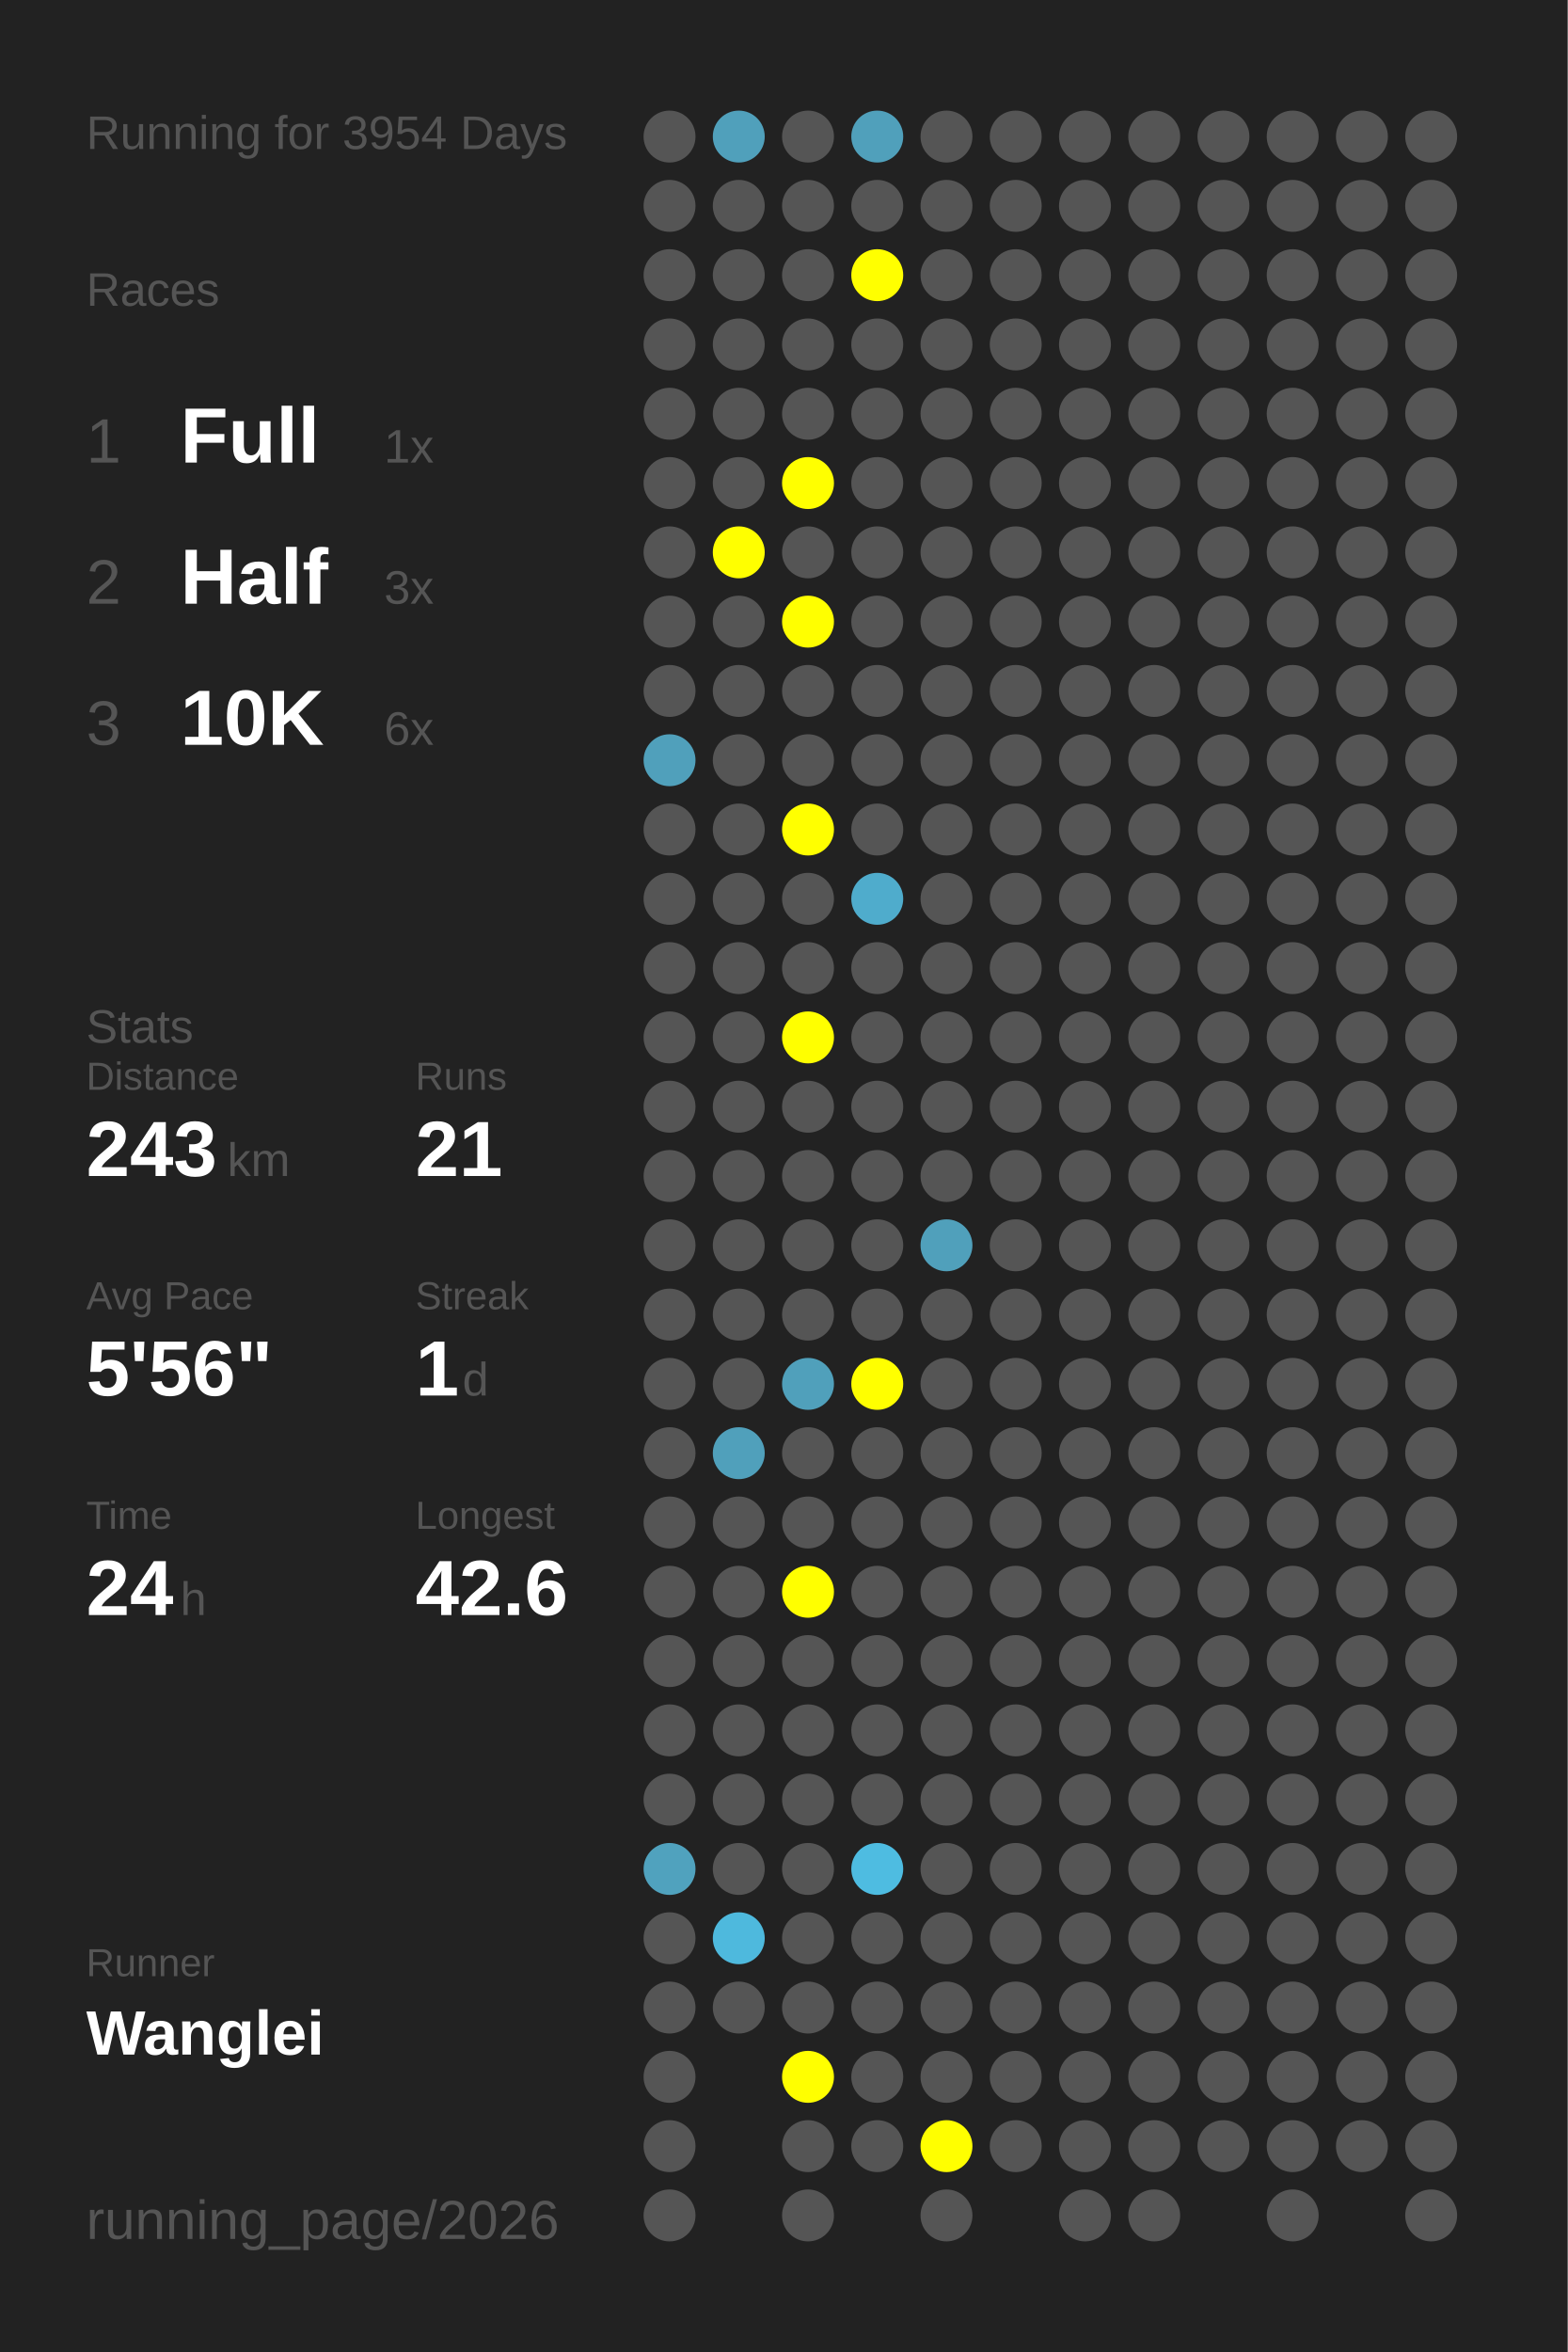
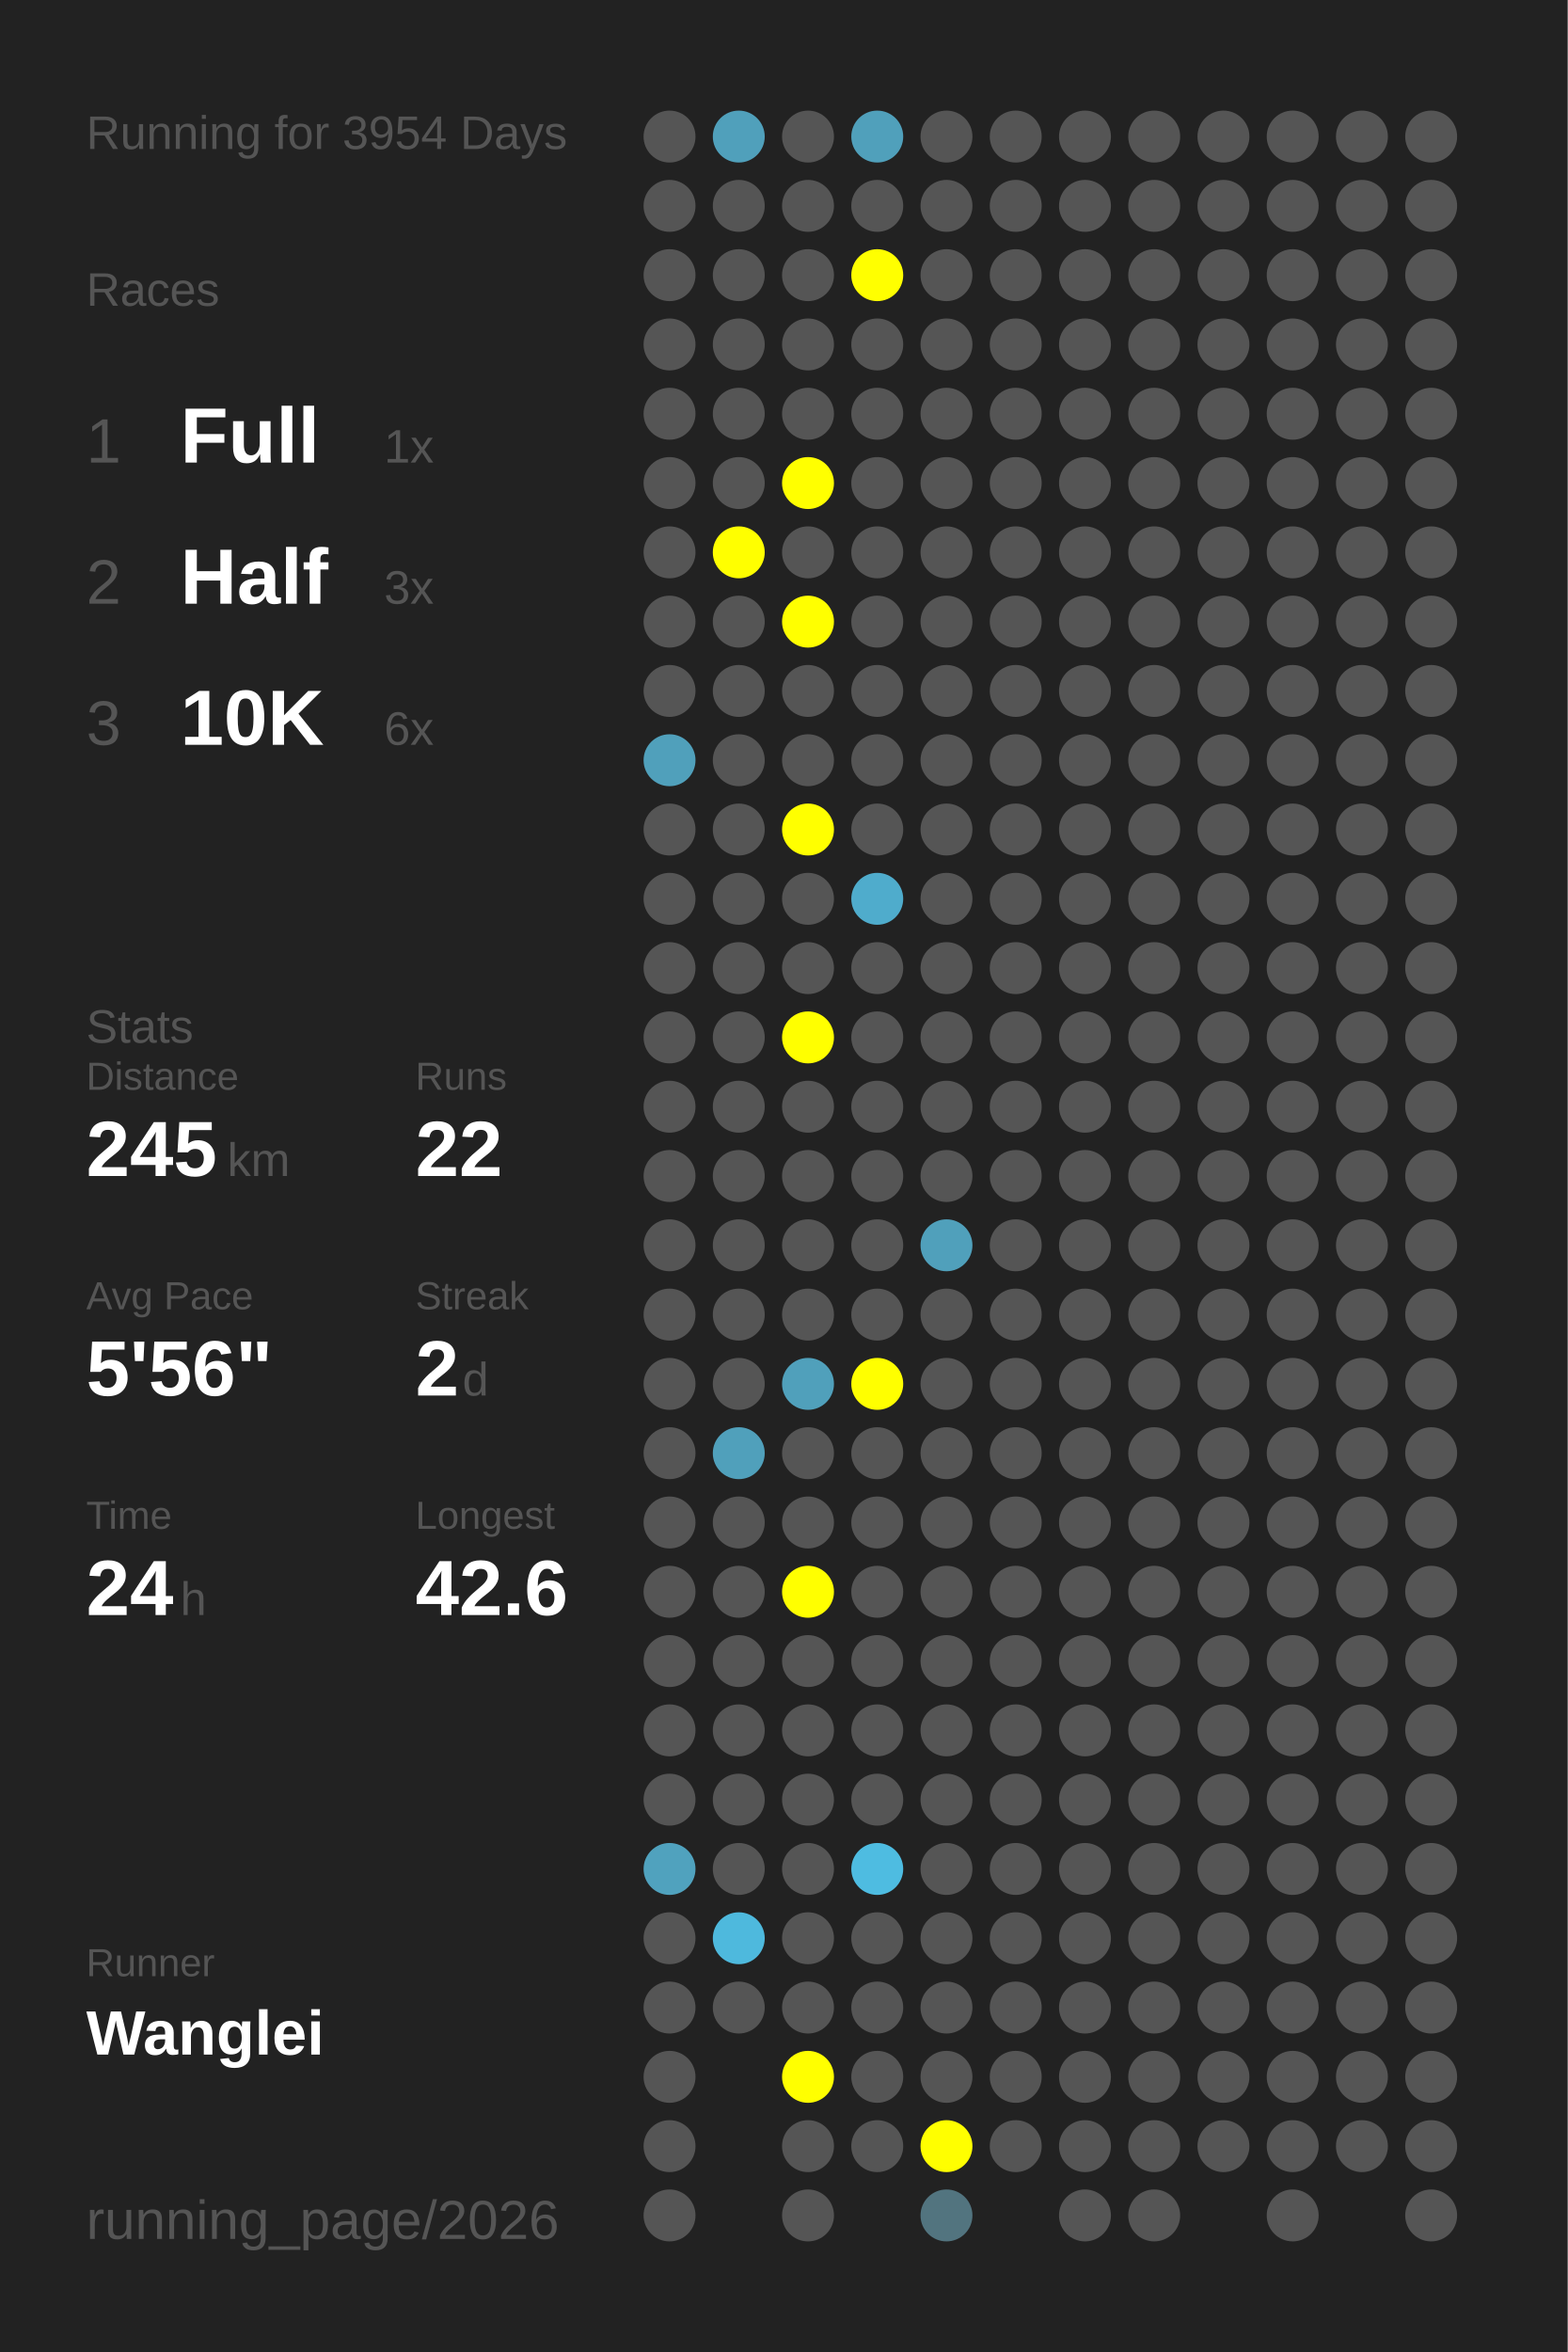
<svg xmlns="http://www.w3.org/2000/svg" baseProfile="full" height="300mm" version="1.1" viewBox="0,0,200,300" width="200mm">
  <defs />
  <rect fill="#222222" height="300" width="200" x="0" y="0" />
  <text fill="#555555" style="font-size:6px; font-family:Arial;" x="11" y="19">Running for 3954 Days</text>
  <text fill="#555555" style="font-size:6px; font-family:Arial;" x="11" y="39">Races</text>
  <text fill="#555555" style="font-size:8px; font-family:Arial;" x="11" y="59">1</text>
  <text fill="#FFFFFF" style="font-size:10px; font-family:Arial; font-weight:bold;" x="23" y="59">Full</text>
  <text fill="#555555" style="font-size:6px; font-family:Arial;" x="49" y="59">1x</text>
  <text fill="#555555" style="font-size:8px; font-family:Arial;" x="11" y="77">2</text>
  <text fill="#FFFFFF" style="font-size:10px; font-family:Arial; font-weight:bold;" x="23" y="77">Half</text>
  <text fill="#555555" style="font-size:6px; font-family:Arial;" x="49" y="77">3x</text>
  <text fill="#555555" style="font-size:8px; font-family:Arial;" x="11" y="95">3</text>
  <text fill="#FFFFFF" style="font-size:10px; font-family:Arial; font-weight:bold;" x="23" y="95">10K</text>
  <text fill="#555555" style="font-size:6px; font-family:Arial;" x="49" y="95">6x</text>
  <text fill="#555555" style="font-size:6px; font-family:Arial;" x="11" y="133">Stats</text>
  <text fill="#555555" style="font-size:5px; font-family:Arial;" x="11" y="139">Distance</text>
-   <text fill="#FFFFFF" style="font-size:10px; font-family:Arial; font-weight:bold;" x="11" y="150">243</text>
+   <text fill="#FFFFFF" style="font-size:10px; font-family:Arial; font-weight:bold;" x="11" y="150">245</text>
  <text fill="#555555" style="font-size:6px; font-family:Arial;" x="29" y="150">km</text>
  <text fill="#555555" style="font-size:5px; font-family:Arial;" x="53" y="139">Runs</text>
-   <text fill="#FFFFFF" style="font-size:10px; font-family:Arial; font-weight:bold;" x="53" y="150">21</text>
+   <text fill="#FFFFFF" style="font-size:10px; font-family:Arial; font-weight:bold;" x="53" y="150">22</text>
  <text fill="#555555" style="font-size:5px; font-family:Arial;" x="11" y="167">Avg Pace</text>
  <text fill="#FFFFFF" style="font-size:10px; font-family:Arial; font-weight:bold;" x="11" y="178">5'56"</text>
  <text fill="#555555" style="font-size:5px; font-family:Arial;" x="53" y="167">Streak</text>
-   <text fill="#FFFFFF" style="font-size:10px; font-family:Arial; font-weight:bold;" x="53" y="178">1</text>
+   <text fill="#FFFFFF" style="font-size:10px; font-family:Arial; font-weight:bold;" x="53" y="178">2</text>
  <text fill="#555555" style="font-size:6px; font-family:Arial;" x="59" y="178">d</text>
  <text fill="#555555" style="font-size:5px; font-family:Arial;" x="11" y="195">Time</text>
  <text fill="#FFFFFF" style="font-size:10px; font-family:Arial; font-weight:bold;" x="11" y="206">24</text>
  <text fill="#555555" style="font-size:6px; font-family:Arial;" x="23" y="206">h</text>
  <text fill="#555555" style="font-size:5px; font-family:Arial;" x="53" y="195">Longest</text>
  <text fill="#FFFFFF" style="font-size:10px; font-family:Arial; font-weight:bold;" x="53" y="206">42.6</text>
  <text fill="#555555" style="font-size:5px; font-family:Arial;" x="11" y="252.065">Runner</text>
  <text fill="#FFFFFF" style="font-size:8px; font-family:Arial; font-weight:bold;" x="11" y="262.065">Wanglei</text>
  <text fill="#555555" style="font-size:7px; font-family:Arial;" x="11" y="285.581">running_page/2026</text>
  <circle cx="85.417" cy="17.419" fill="#555555" r="3.312" />
  <circle cx="85.417" cy="26.258" fill="#555555" r="3.312" />
  <circle cx="85.417" cy="35.097" fill="#555555" r="3.312" />
  <circle cx="85.417" cy="43.935" fill="#555555" r="3.312" />
  <circle cx="85.417" cy="52.774" fill="#555555" r="3.312" />
  <circle cx="85.417" cy="61.613" fill="#555555" r="3.312" />
  <circle cx="85.417" cy="70.452" fill="#555555" r="3.312" />
  <circle cx="85.417" cy="79.29" fill="#555555" r="3.312" />
  <circle cx="85.417" cy="88.129" fill="#555555" r="3.312" />
  <circle cx="85.417" cy="96.968" fill="#50a0bb" r="3.312" />
  <circle cx="85.417" cy="105.806" fill="#555555" r="3.312" />
  <circle cx="85.417" cy="114.645" fill="#555555" r="3.312" />
  <circle cx="85.417" cy="123.484" fill="#555555" r="3.312" />
  <circle cx="85.417" cy="132.323" fill="#555555" r="3.312" />
  <circle cx="85.417" cy="141.161" fill="#555555" r="3.312" />
  <circle cx="85.417" cy="150" fill="#555555" r="3.312" />
  <circle cx="85.417" cy="158.839" fill="#555555" r="3.312" />
  <circle cx="85.417" cy="167.677" fill="#555555" r="3.312" />
  <circle cx="85.417" cy="176.516" fill="#555555" r="3.312" />
  <circle cx="85.417" cy="185.355" fill="#555555" r="3.312" />
  <circle cx="85.417" cy="194.194" fill="#555555" r="3.312" />
  <circle cx="85.417" cy="203.032" fill="#555555" r="3.312" />
  <circle cx="85.417" cy="211.871" fill="#555555" r="3.312" />
  <circle cx="85.417" cy="220.71" fill="#555555" r="3.312" />
  <circle cx="85.417" cy="229.548" fill="#555555" r="3.312" />
  <circle cx="85.417" cy="238.387" fill="#50a2be" r="3.312" />
  <circle cx="85.417" cy="247.226" fill="#555555" r="3.312" />
  <circle cx="85.417" cy="256.065" fill="#555555" r="3.312" />
  <circle cx="85.417" cy="264.903" fill="#555555" r="3.312" />
  <circle cx="85.417" cy="273.742" fill="#555555" r="3.312" />
  <circle cx="85.417" cy="282.581" fill="#555555" r="3.312" />
  <circle cx="94.25" cy="17.419" fill="#50a0bb" r="3.312" />
  <circle cx="94.25" cy="26.258" fill="#555555" r="3.312" />
  <circle cx="94.25" cy="35.097" fill="#555555" r="3.312" />
  <circle cx="94.25" cy="43.935" fill="#555555" r="3.312" />
  <circle cx="94.25" cy="52.774" fill="#555555" r="3.312" />
  <circle cx="94.25" cy="61.613" fill="#555555" r="3.312" />
  <circle cx="94.25" cy="70.452" fill="#FFFF00" r="3.312" />
  <circle cx="94.25" cy="79.29" fill="#555555" r="3.312" />
  <circle cx="94.25" cy="88.129" fill="#555555" r="3.312" />
  <circle cx="94.25" cy="96.968" fill="#555555" r="3.312" />
  <circle cx="94.25" cy="105.806" fill="#555555" r="3.312" />
  <circle cx="94.25" cy="114.645" fill="#555555" r="3.312" />
  <circle cx="94.25" cy="123.484" fill="#555555" r="3.312" />
  <circle cx="94.25" cy="132.323" fill="#555555" r="3.312" />
  <circle cx="94.25" cy="141.161" fill="#555555" r="3.312" />
  <circle cx="94.25" cy="150" fill="#555555" r="3.312" />
  <circle cx="94.25" cy="158.839" fill="#555555" r="3.312" />
  <circle cx="94.25" cy="167.677" fill="#555555" r="3.312" />
  <circle cx="94.25" cy="176.516" fill="#555555" r="3.312" />
  <circle cx="94.25" cy="185.355" fill="#50a0bb" r="3.312" />
  <circle cx="94.25" cy="194.194" fill="#555555" r="3.312" />
  <circle cx="94.25" cy="203.032" fill="#555555" r="3.312" />
  <circle cx="94.25" cy="211.871" fill="#555555" r="3.312" />
  <circle cx="94.25" cy="220.71" fill="#555555" r="3.312" />
  <circle cx="94.25" cy="229.548" fill="#555555" r="3.312" />
  <circle cx="94.25" cy="238.387" fill="#555555" r="3.312" />
  <circle cx="94.25" cy="247.226" fill="#4eb9dd" r="3.312" />
  <circle cx="94.25" cy="256.065" fill="#555555" r="3.312" />
  <circle cx="103.083" cy="17.419" fill="#555555" r="3.312" />
  <circle cx="103.083" cy="26.258" fill="#555555" r="3.312" />
  <circle cx="103.083" cy="35.097" fill="#555555" r="3.312" />
  <circle cx="103.083" cy="43.935" fill="#555555" r="3.312" />
  <circle cx="103.083" cy="52.774" fill="#555555" r="3.312" />
  <circle cx="103.083" cy="61.613" fill="#FFFF00" r="3.312" />
  <circle cx="103.083" cy="70.452" fill="#555555" r="3.312" />
  <circle cx="103.083" cy="79.29" fill="#FFFF00" r="3.312" />
  <circle cx="103.083" cy="88.129" fill="#555555" r="3.312" />
  <circle cx="103.083" cy="96.968" fill="#555555" r="3.312" />
  <circle cx="103.083" cy="105.806" fill="#FFFF00" r="3.312" />
  <circle cx="103.083" cy="114.645" fill="#555555" r="3.312" />
  <circle cx="103.083" cy="123.484" fill="#555555" r="3.312" />
  <circle cx="103.083" cy="132.323" fill="#FFFF00" r="3.312" />
  <circle cx="103.083" cy="141.161" fill="#555555" r="3.312" />
  <circle cx="103.083" cy="150" fill="#555555" r="3.312" />
  <circle cx="103.083" cy="158.839" fill="#555555" r="3.312" />
  <circle cx="103.083" cy="167.677" fill="#555555" r="3.312" />
  <circle cx="103.083" cy="176.516" fill="#50a0bb" r="3.312" />
  <circle cx="103.083" cy="185.355" fill="#555555" r="3.312" />
  <circle cx="103.083" cy="194.194" fill="#555555" r="3.312" />
  <circle cx="103.083" cy="203.032" fill="#FFFF00" r="3.312" />
  <circle cx="103.083" cy="211.871" fill="#555555" r="3.312" />
  <circle cx="103.083" cy="220.71" fill="#555555" r="3.312" />
  <circle cx="103.083" cy="229.548" fill="#555555" r="3.312" />
  <circle cx="103.083" cy="238.387" fill="#555555" r="3.312" />
  <circle cx="103.083" cy="247.226" fill="#555555" r="3.312" />
  <circle cx="103.083" cy="256.065" fill="#555555" r="3.312" />
  <circle cx="103.083" cy="264.903" fill="#FFFF00" r="3.312" />
  <circle cx="103.083" cy="273.742" fill="#555555" r="3.312" />
  <circle cx="103.083" cy="282.581" fill="#555555" r="3.312" />
  <circle cx="111.917" cy="17.419" fill="#50a0bb" r="3.312" />
  <circle cx="111.917" cy="26.258" fill="#555555" r="3.312" />
  <circle cx="111.917" cy="35.097" fill="#FFFF00" r="3.312" />
  <circle cx="111.917" cy="43.935" fill="#555555" r="3.312" />
  <circle cx="111.917" cy="52.774" fill="#555555" r="3.312" />
  <circle cx="111.917" cy="61.613" fill="#555555" r="3.312" />
  <circle cx="111.917" cy="70.452" fill="#555555" r="3.312" />
  <circle cx="111.917" cy="79.29" fill="#555555" r="3.312" />
  <circle cx="111.917" cy="88.129" fill="#555555" r="3.312" />
  <circle cx="111.917" cy="96.968" fill="#555555" r="3.312" />
  <circle cx="111.917" cy="105.806" fill="#555555" r="3.312" />
  <circle cx="111.917" cy="114.645" fill="#4faccc" r="3.312" />
  <circle cx="111.917" cy="123.484" fill="#555555" r="3.312" />
  <circle cx="111.917" cy="132.323" fill="#555555" r="3.312" />
  <circle cx="111.917" cy="141.161" fill="#555555" r="3.312" />
  <circle cx="111.917" cy="150" fill="#555555" r="3.312" />
  <circle cx="111.917" cy="158.839" fill="#555555" r="3.312" />
  <circle cx="111.917" cy="167.677" fill="#555555" r="3.312" />
  <circle cx="111.917" cy="176.516" fill="#FFFF00" r="3.312" />
  <circle cx="111.917" cy="185.355" fill="#555555" r="3.312" />
  <circle cx="111.917" cy="194.194" fill="#555555" r="3.312" />
  <circle cx="111.917" cy="203.032" fill="#555555" r="3.312" />
  <circle cx="111.917" cy="211.871" fill="#555555" r="3.312" />
  <circle cx="111.917" cy="220.71" fill="#555555" r="3.312" />
  <circle cx="111.917" cy="229.548" fill="#555555" r="3.312" />
  <circle cx="111.917" cy="238.387" fill="#4ebce1" r="3.312" />
  <circle cx="111.917" cy="247.226" fill="#555555" r="3.312" />
  <circle cx="111.917" cy="256.065" fill="#555555" r="3.312" />
  <circle cx="111.917" cy="264.903" fill="#555555" r="3.312" />
  <circle cx="111.917" cy="273.742" fill="#555555" r="3.312" />
  <circle cx="120.75" cy="17.419" fill="#555555" r="3.312" />
  <circle cx="120.75" cy="26.258" fill="#555555" r="3.312" />
  <circle cx="120.75" cy="35.097" fill="#555555" r="3.312" />
  <circle cx="120.75" cy="43.935" fill="#555555" r="3.312" />
  <circle cx="120.75" cy="52.774" fill="#555555" r="3.312" />
  <circle cx="120.75" cy="61.613" fill="#555555" r="3.312" />
  <circle cx="120.75" cy="70.452" fill="#555555" r="3.312" />
  <circle cx="120.75" cy="79.29" fill="#555555" r="3.312" />
  <circle cx="120.75" cy="88.129" fill="#555555" r="3.312" />
  <circle cx="120.75" cy="96.968" fill="#555555" r="3.312" />
  <circle cx="120.75" cy="105.806" fill="#555555" r="3.312" />
  <circle cx="120.75" cy="114.645" fill="#555555" r="3.312" />
  <circle cx="120.75" cy="123.484" fill="#555555" r="3.312" />
  <circle cx="120.75" cy="132.323" fill="#555555" r="3.312" />
  <circle cx="120.75" cy="141.161" fill="#555555" r="3.312" />
  <circle cx="120.75" cy="150" fill="#555555" r="3.312" />
  <circle cx="120.75" cy="158.839" fill="#50a0bb" r="3.312" />
  <circle cx="120.75" cy="167.677" fill="#555555" r="3.312" />
  <circle cx="120.75" cy="176.516" fill="#555555" r="3.312" />
  <circle cx="120.75" cy="185.355" fill="#555555" r="3.312" />
  <circle cx="120.75" cy="194.194" fill="#555555" r="3.312" />
  <circle cx="120.75" cy="203.032" fill="#555555" r="3.312" />
  <circle cx="120.75" cy="211.871" fill="#555555" r="3.312" />
  <circle cx="120.75" cy="220.71" fill="#555555" r="3.312" />
  <circle cx="120.75" cy="229.548" fill="#555555" r="3.312" />
  <circle cx="120.75" cy="238.387" fill="#555555" r="3.312" />
  <circle cx="120.75" cy="247.226" fill="#555555" r="3.312" />
  <circle cx="120.75" cy="256.065" fill="#555555" r="3.312" />
  <circle cx="120.75" cy="264.903" fill="#555555" r="3.312" />
  <circle cx="120.75" cy="273.742" fill="#FFFF00" r="3.312" />
-   <circle cx="120.75" cy="282.581" fill="#555555" r="3.312" />
+   <circle cx="120.75" cy="282.581" fill="#52747f" r="3.312" />
  <circle cx="129.583" cy="17.419" fill="#555555" r="3.312" />
  <circle cx="129.583" cy="26.258" fill="#555555" r="3.312" />
  <circle cx="129.583" cy="35.097" fill="#555555" r="3.312" />
  <circle cx="129.583" cy="43.935" fill="#555555" r="3.312" />
  <circle cx="129.583" cy="52.774" fill="#555555" r="3.312" />
  <circle cx="129.583" cy="61.613" fill="#555555" r="3.312" />
  <circle cx="129.583" cy="70.452" fill="#555555" r="3.312" />
  <circle cx="129.583" cy="79.29" fill="#555555" r="3.312" />
  <circle cx="129.583" cy="88.129" fill="#555555" r="3.312" />
  <circle cx="129.583" cy="96.968" fill="#555555" r="3.312" />
  <circle cx="129.583" cy="105.806" fill="#555555" r="3.312" />
  <circle cx="129.583" cy="114.645" fill="#555555" r="3.312" />
  <circle cx="129.583" cy="123.484" fill="#555555" r="3.312" />
  <circle cx="129.583" cy="132.323" fill="#555555" r="3.312" />
  <circle cx="129.583" cy="141.161" fill="#555555" r="3.312" />
  <circle cx="129.583" cy="150" fill="#555555" r="3.312" />
  <circle cx="129.583" cy="158.839" fill="#555555" r="3.312" />
  <circle cx="129.583" cy="167.677" fill="#555555" r="3.312" />
  <circle cx="129.583" cy="176.516" fill="#555555" r="3.312" />
  <circle cx="129.583" cy="185.355" fill="#555555" r="3.312" />
  <circle cx="129.583" cy="194.194" fill="#555555" r="3.312" />
  <circle cx="129.583" cy="203.032" fill="#555555" r="3.312" />
  <circle cx="129.583" cy="211.871" fill="#555555" r="3.312" />
  <circle cx="129.583" cy="220.71" fill="#555555" r="3.312" />
  <circle cx="129.583" cy="229.548" fill="#555555" r="3.312" />
  <circle cx="129.583" cy="238.387" fill="#555555" r="3.312" />
  <circle cx="129.583" cy="247.226" fill="#555555" r="3.312" />
  <circle cx="129.583" cy="256.065" fill="#555555" r="3.312" />
  <circle cx="129.583" cy="264.903" fill="#555555" r="3.312" />
  <circle cx="129.583" cy="273.742" fill="#555555" r="3.312" />
  <circle cx="138.417" cy="17.419" fill="#555555" r="3.312" />
  <circle cx="138.417" cy="26.258" fill="#555555" r="3.312" />
  <circle cx="138.417" cy="35.097" fill="#555555" r="3.312" />
  <circle cx="138.417" cy="43.935" fill="#555555" r="3.312" />
  <circle cx="138.417" cy="52.774" fill="#555555" r="3.312" />
  <circle cx="138.417" cy="61.613" fill="#555555" r="3.312" />
  <circle cx="138.417" cy="70.452" fill="#555555" r="3.312" />
  <circle cx="138.417" cy="79.29" fill="#555555" r="3.312" />
  <circle cx="138.417" cy="88.129" fill="#555555" r="3.312" />
  <circle cx="138.417" cy="96.968" fill="#555555" r="3.312" />
  <circle cx="138.417" cy="105.806" fill="#555555" r="3.312" />
  <circle cx="138.417" cy="114.645" fill="#555555" r="3.312" />
  <circle cx="138.417" cy="123.484" fill="#555555" r="3.312" />
  <circle cx="138.417" cy="132.323" fill="#555555" r="3.312" />
  <circle cx="138.417" cy="141.161" fill="#555555" r="3.312" />
  <circle cx="138.417" cy="150" fill="#555555" r="3.312" />
  <circle cx="138.417" cy="158.839" fill="#555555" r="3.312" />
  <circle cx="138.417" cy="167.677" fill="#555555" r="3.312" />
  <circle cx="138.417" cy="176.516" fill="#555555" r="3.312" />
  <circle cx="138.417" cy="185.355" fill="#555555" r="3.312" />
  <circle cx="138.417" cy="194.194" fill="#555555" r="3.312" />
  <circle cx="138.417" cy="203.032" fill="#555555" r="3.312" />
  <circle cx="138.417" cy="211.871" fill="#555555" r="3.312" />
  <circle cx="138.417" cy="220.71" fill="#555555" r="3.312" />
  <circle cx="138.417" cy="229.548" fill="#555555" r="3.312" />
  <circle cx="138.417" cy="238.387" fill="#555555" r="3.312" />
  <circle cx="138.417" cy="247.226" fill="#555555" r="3.312" />
  <circle cx="138.417" cy="256.065" fill="#555555" r="3.312" />
  <circle cx="138.417" cy="264.903" fill="#555555" r="3.312" />
  <circle cx="138.417" cy="273.742" fill="#555555" r="3.312" />
  <circle cx="138.417" cy="282.581" fill="#555555" r="3.312" />
  <circle cx="147.25" cy="17.419" fill="#555555" r="3.312" />
  <circle cx="147.25" cy="26.258" fill="#555555" r="3.312" />
  <circle cx="147.25" cy="35.097" fill="#555555" r="3.312" />
  <circle cx="147.25" cy="43.935" fill="#555555" r="3.312" />
  <circle cx="147.25" cy="52.774" fill="#555555" r="3.312" />
  <circle cx="147.25" cy="61.613" fill="#555555" r="3.312" />
  <circle cx="147.25" cy="70.452" fill="#555555" r="3.312" />
  <circle cx="147.25" cy="79.29" fill="#555555" r="3.312" />
  <circle cx="147.25" cy="88.129" fill="#555555" r="3.312" />
  <circle cx="147.25" cy="96.968" fill="#555555" r="3.312" />
  <circle cx="147.25" cy="105.806" fill="#555555" r="3.312" />
  <circle cx="147.25" cy="114.645" fill="#555555" r="3.312" />
  <circle cx="147.25" cy="123.484" fill="#555555" r="3.312" />
  <circle cx="147.25" cy="132.323" fill="#555555" r="3.312" />
  <circle cx="147.25" cy="141.161" fill="#555555" r="3.312" />
  <circle cx="147.25" cy="150" fill="#555555" r="3.312" />
  <circle cx="147.25" cy="158.839" fill="#555555" r="3.312" />
  <circle cx="147.25" cy="167.677" fill="#555555" r="3.312" />
  <circle cx="147.25" cy="176.516" fill="#555555" r="3.312" />
  <circle cx="147.25" cy="185.355" fill="#555555" r="3.312" />
  <circle cx="147.25" cy="194.194" fill="#555555" r="3.312" />
  <circle cx="147.25" cy="203.032" fill="#555555" r="3.312" />
  <circle cx="147.25" cy="211.871" fill="#555555" r="3.312" />
  <circle cx="147.25" cy="220.71" fill="#555555" r="3.312" />
  <circle cx="147.25" cy="229.548" fill="#555555" r="3.312" />
  <circle cx="147.25" cy="238.387" fill="#555555" r="3.312" />
  <circle cx="147.25" cy="247.226" fill="#555555" r="3.312" />
  <circle cx="147.25" cy="256.065" fill="#555555" r="3.312" />
  <circle cx="147.25" cy="264.903" fill="#555555" r="3.312" />
  <circle cx="147.25" cy="273.742" fill="#555555" r="3.312" />
  <circle cx="147.25" cy="282.581" fill="#555555" r="3.312" />
  <circle cx="156.083" cy="17.419" fill="#555555" r="3.312" />
  <circle cx="156.083" cy="26.258" fill="#555555" r="3.312" />
  <circle cx="156.083" cy="35.097" fill="#555555" r="3.312" />
  <circle cx="156.083" cy="43.935" fill="#555555" r="3.312" />
  <circle cx="156.083" cy="52.774" fill="#555555" r="3.312" />
  <circle cx="156.083" cy="61.613" fill="#555555" r="3.312" />
  <circle cx="156.083" cy="70.452" fill="#555555" r="3.312" />
  <circle cx="156.083" cy="79.29" fill="#555555" r="3.312" />
  <circle cx="156.083" cy="88.129" fill="#555555" r="3.312" />
  <circle cx="156.083" cy="96.968" fill="#555555" r="3.312" />
  <circle cx="156.083" cy="105.806" fill="#555555" r="3.312" />
  <circle cx="156.083" cy="114.645" fill="#555555" r="3.312" />
  <circle cx="156.083" cy="123.484" fill="#555555" r="3.312" />
  <circle cx="156.083" cy="132.323" fill="#555555" r="3.312" />
  <circle cx="156.083" cy="141.161" fill="#555555" r="3.312" />
  <circle cx="156.083" cy="150" fill="#555555" r="3.312" />
  <circle cx="156.083" cy="158.839" fill="#555555" r="3.312" />
  <circle cx="156.083" cy="167.677" fill="#555555" r="3.312" />
  <circle cx="156.083" cy="176.516" fill="#555555" r="3.312" />
  <circle cx="156.083" cy="185.355" fill="#555555" r="3.312" />
  <circle cx="156.083" cy="194.194" fill="#555555" r="3.312" />
  <circle cx="156.083" cy="203.032" fill="#555555" r="3.312" />
  <circle cx="156.083" cy="211.871" fill="#555555" r="3.312" />
  <circle cx="156.083" cy="220.71" fill="#555555" r="3.312" />
  <circle cx="156.083" cy="229.548" fill="#555555" r="3.312" />
  <circle cx="156.083" cy="238.387" fill="#555555" r="3.312" />
  <circle cx="156.083" cy="247.226" fill="#555555" r="3.312" />
  <circle cx="156.083" cy="256.065" fill="#555555" r="3.312" />
  <circle cx="156.083" cy="264.903" fill="#555555" r="3.312" />
  <circle cx="156.083" cy="273.742" fill="#555555" r="3.312" />
  <circle cx="164.917" cy="17.419" fill="#555555" r="3.312" />
  <circle cx="164.917" cy="26.258" fill="#555555" r="3.312" />
  <circle cx="164.917" cy="35.097" fill="#555555" r="3.312" />
  <circle cx="164.917" cy="43.935" fill="#555555" r="3.312" />
  <circle cx="164.917" cy="52.774" fill="#555555" r="3.312" />
  <circle cx="164.917" cy="61.613" fill="#555555" r="3.312" />
  <circle cx="164.917" cy="70.452" fill="#555555" r="3.312" />
  <circle cx="164.917" cy="79.29" fill="#555555" r="3.312" />
  <circle cx="164.917" cy="88.129" fill="#555555" r="3.312" />
  <circle cx="164.917" cy="96.968" fill="#555555" r="3.312" />
  <circle cx="164.917" cy="105.806" fill="#555555" r="3.312" />
  <circle cx="164.917" cy="114.645" fill="#555555" r="3.312" />
  <circle cx="164.917" cy="123.484" fill="#555555" r="3.312" />
  <circle cx="164.917" cy="132.323" fill="#555555" r="3.312" />
  <circle cx="164.917" cy="141.161" fill="#555555" r="3.312" />
  <circle cx="164.917" cy="150" fill="#555555" r="3.312" />
  <circle cx="164.917" cy="158.839" fill="#555555" r="3.312" />
  <circle cx="164.917" cy="167.677" fill="#555555" r="3.312" />
  <circle cx="164.917" cy="176.516" fill="#555555" r="3.312" />
  <circle cx="164.917" cy="185.355" fill="#555555" r="3.312" />
  <circle cx="164.917" cy="194.194" fill="#555555" r="3.312" />
  <circle cx="164.917" cy="203.032" fill="#555555" r="3.312" />
  <circle cx="164.917" cy="211.871" fill="#555555" r="3.312" />
  <circle cx="164.917" cy="220.71" fill="#555555" r="3.312" />
  <circle cx="164.917" cy="229.548" fill="#555555" r="3.312" />
  <circle cx="164.917" cy="238.387" fill="#555555" r="3.312" />
  <circle cx="164.917" cy="247.226" fill="#555555" r="3.312" />
  <circle cx="164.917" cy="256.065" fill="#555555" r="3.312" />
  <circle cx="164.917" cy="264.903" fill="#555555" r="3.312" />
  <circle cx="164.917" cy="273.742" fill="#555555" r="3.312" />
  <circle cx="164.917" cy="282.581" fill="#555555" r="3.312" />
  <circle cx="173.75" cy="17.419" fill="#555555" r="3.312" />
  <circle cx="173.75" cy="26.258" fill="#555555" r="3.312" />
  <circle cx="173.75" cy="35.097" fill="#555555" r="3.312" />
  <circle cx="173.75" cy="43.935" fill="#555555" r="3.312" />
  <circle cx="173.75" cy="52.774" fill="#555555" r="3.312" />
  <circle cx="173.75" cy="61.613" fill="#555555" r="3.312" />
  <circle cx="173.75" cy="70.452" fill="#555555" r="3.312" />
  <circle cx="173.75" cy="79.29" fill="#555555" r="3.312" />
  <circle cx="173.75" cy="88.129" fill="#555555" r="3.312" />
  <circle cx="173.75" cy="96.968" fill="#555555" r="3.312" />
  <circle cx="173.75" cy="105.806" fill="#555555" r="3.312" />
  <circle cx="173.75" cy="114.645" fill="#555555" r="3.312" />
  <circle cx="173.75" cy="123.484" fill="#555555" r="3.312" />
  <circle cx="173.75" cy="132.323" fill="#555555" r="3.312" />
  <circle cx="173.75" cy="141.161" fill="#555555" r="3.312" />
  <circle cx="173.75" cy="150" fill="#555555" r="3.312" />
  <circle cx="173.75" cy="158.839" fill="#555555" r="3.312" />
  <circle cx="173.75" cy="167.677" fill="#555555" r="3.312" />
  <circle cx="173.75" cy="176.516" fill="#555555" r="3.312" />
  <circle cx="173.75" cy="185.355" fill="#555555" r="3.312" />
  <circle cx="173.75" cy="194.194" fill="#555555" r="3.312" />
  <circle cx="173.75" cy="203.032" fill="#555555" r="3.312" />
  <circle cx="173.75" cy="211.871" fill="#555555" r="3.312" />
  <circle cx="173.75" cy="220.71" fill="#555555" r="3.312" />
  <circle cx="173.75" cy="229.548" fill="#555555" r="3.312" />
  <circle cx="173.75" cy="238.387" fill="#555555" r="3.312" />
  <circle cx="173.75" cy="247.226" fill="#555555" r="3.312" />
  <circle cx="173.75" cy="256.065" fill="#555555" r="3.312" />
  <circle cx="173.75" cy="264.903" fill="#555555" r="3.312" />
  <circle cx="173.75" cy="273.742" fill="#555555" r="3.312" />
  <circle cx="182.583" cy="17.419" fill="#555555" r="3.312" />
  <circle cx="182.583" cy="26.258" fill="#555555" r="3.312" />
  <circle cx="182.583" cy="35.097" fill="#555555" r="3.312" />
  <circle cx="182.583" cy="43.935" fill="#555555" r="3.312" />
  <circle cx="182.583" cy="52.774" fill="#555555" r="3.312" />
  <circle cx="182.583" cy="61.613" fill="#555555" r="3.312" />
  <circle cx="182.583" cy="70.452" fill="#555555" r="3.312" />
  <circle cx="182.583" cy="79.29" fill="#555555" r="3.312" />
  <circle cx="182.583" cy="88.129" fill="#555555" r="3.312" />
  <circle cx="182.583" cy="96.968" fill="#555555" r="3.312" />
  <circle cx="182.583" cy="105.806" fill="#555555" r="3.312" />
  <circle cx="182.583" cy="114.645" fill="#555555" r="3.312" />
  <circle cx="182.583" cy="123.484" fill="#555555" r="3.312" />
  <circle cx="182.583" cy="132.323" fill="#555555" r="3.312" />
  <circle cx="182.583" cy="141.161" fill="#555555" r="3.312" />
  <circle cx="182.583" cy="150" fill="#555555" r="3.312" />
  <circle cx="182.583" cy="158.839" fill="#555555" r="3.312" />
  <circle cx="182.583" cy="167.677" fill="#555555" r="3.312" />
  <circle cx="182.583" cy="176.516" fill="#555555" r="3.312" />
  <circle cx="182.583" cy="185.355" fill="#555555" r="3.312" />
  <circle cx="182.583" cy="194.194" fill="#555555" r="3.312" />
  <circle cx="182.583" cy="203.032" fill="#555555" r="3.312" />
  <circle cx="182.583" cy="211.871" fill="#555555" r="3.312" />
  <circle cx="182.583" cy="220.71" fill="#555555" r="3.312" />
  <circle cx="182.583" cy="229.548" fill="#555555" r="3.312" />
  <circle cx="182.583" cy="238.387" fill="#555555" r="3.312" />
  <circle cx="182.583" cy="247.226" fill="#555555" r="3.312" />
  <circle cx="182.583" cy="256.065" fill="#555555" r="3.312" />
  <circle cx="182.583" cy="264.903" fill="#555555" r="3.312" />
  <circle cx="182.583" cy="273.742" fill="#555555" r="3.312" />
  <circle cx="182.583" cy="282.581" fill="#555555" r="3.312" />
</svg>
